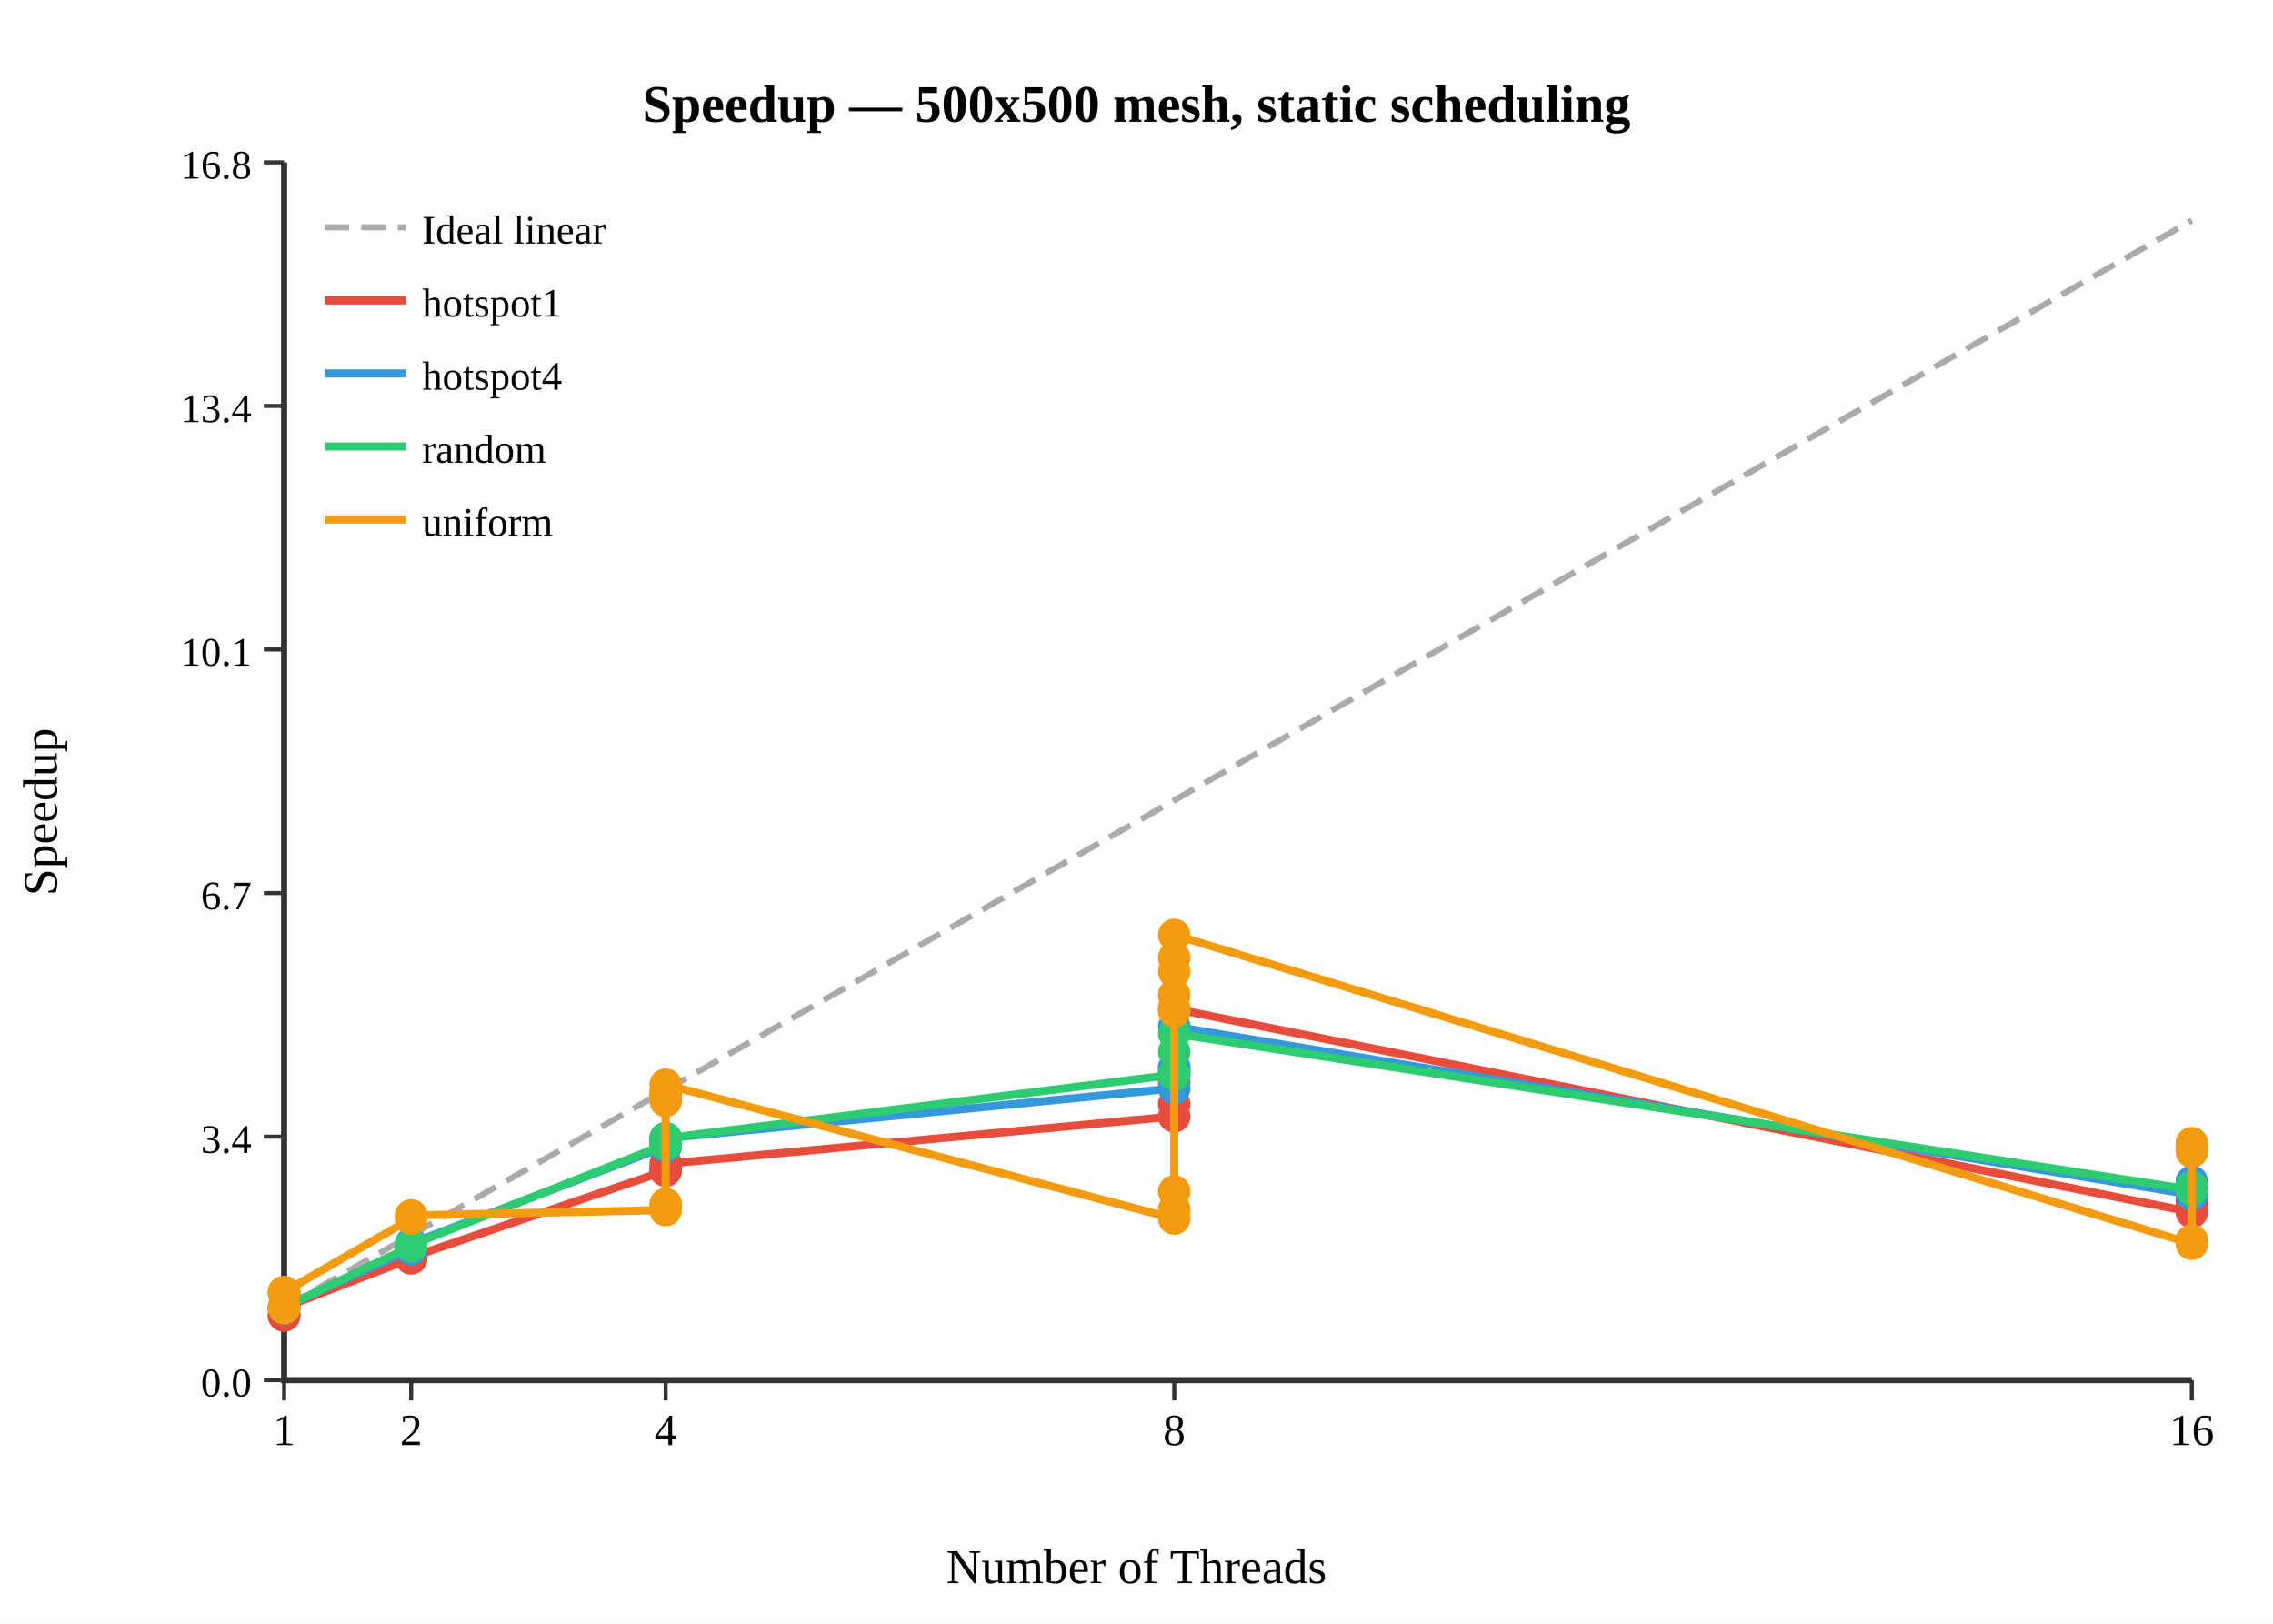
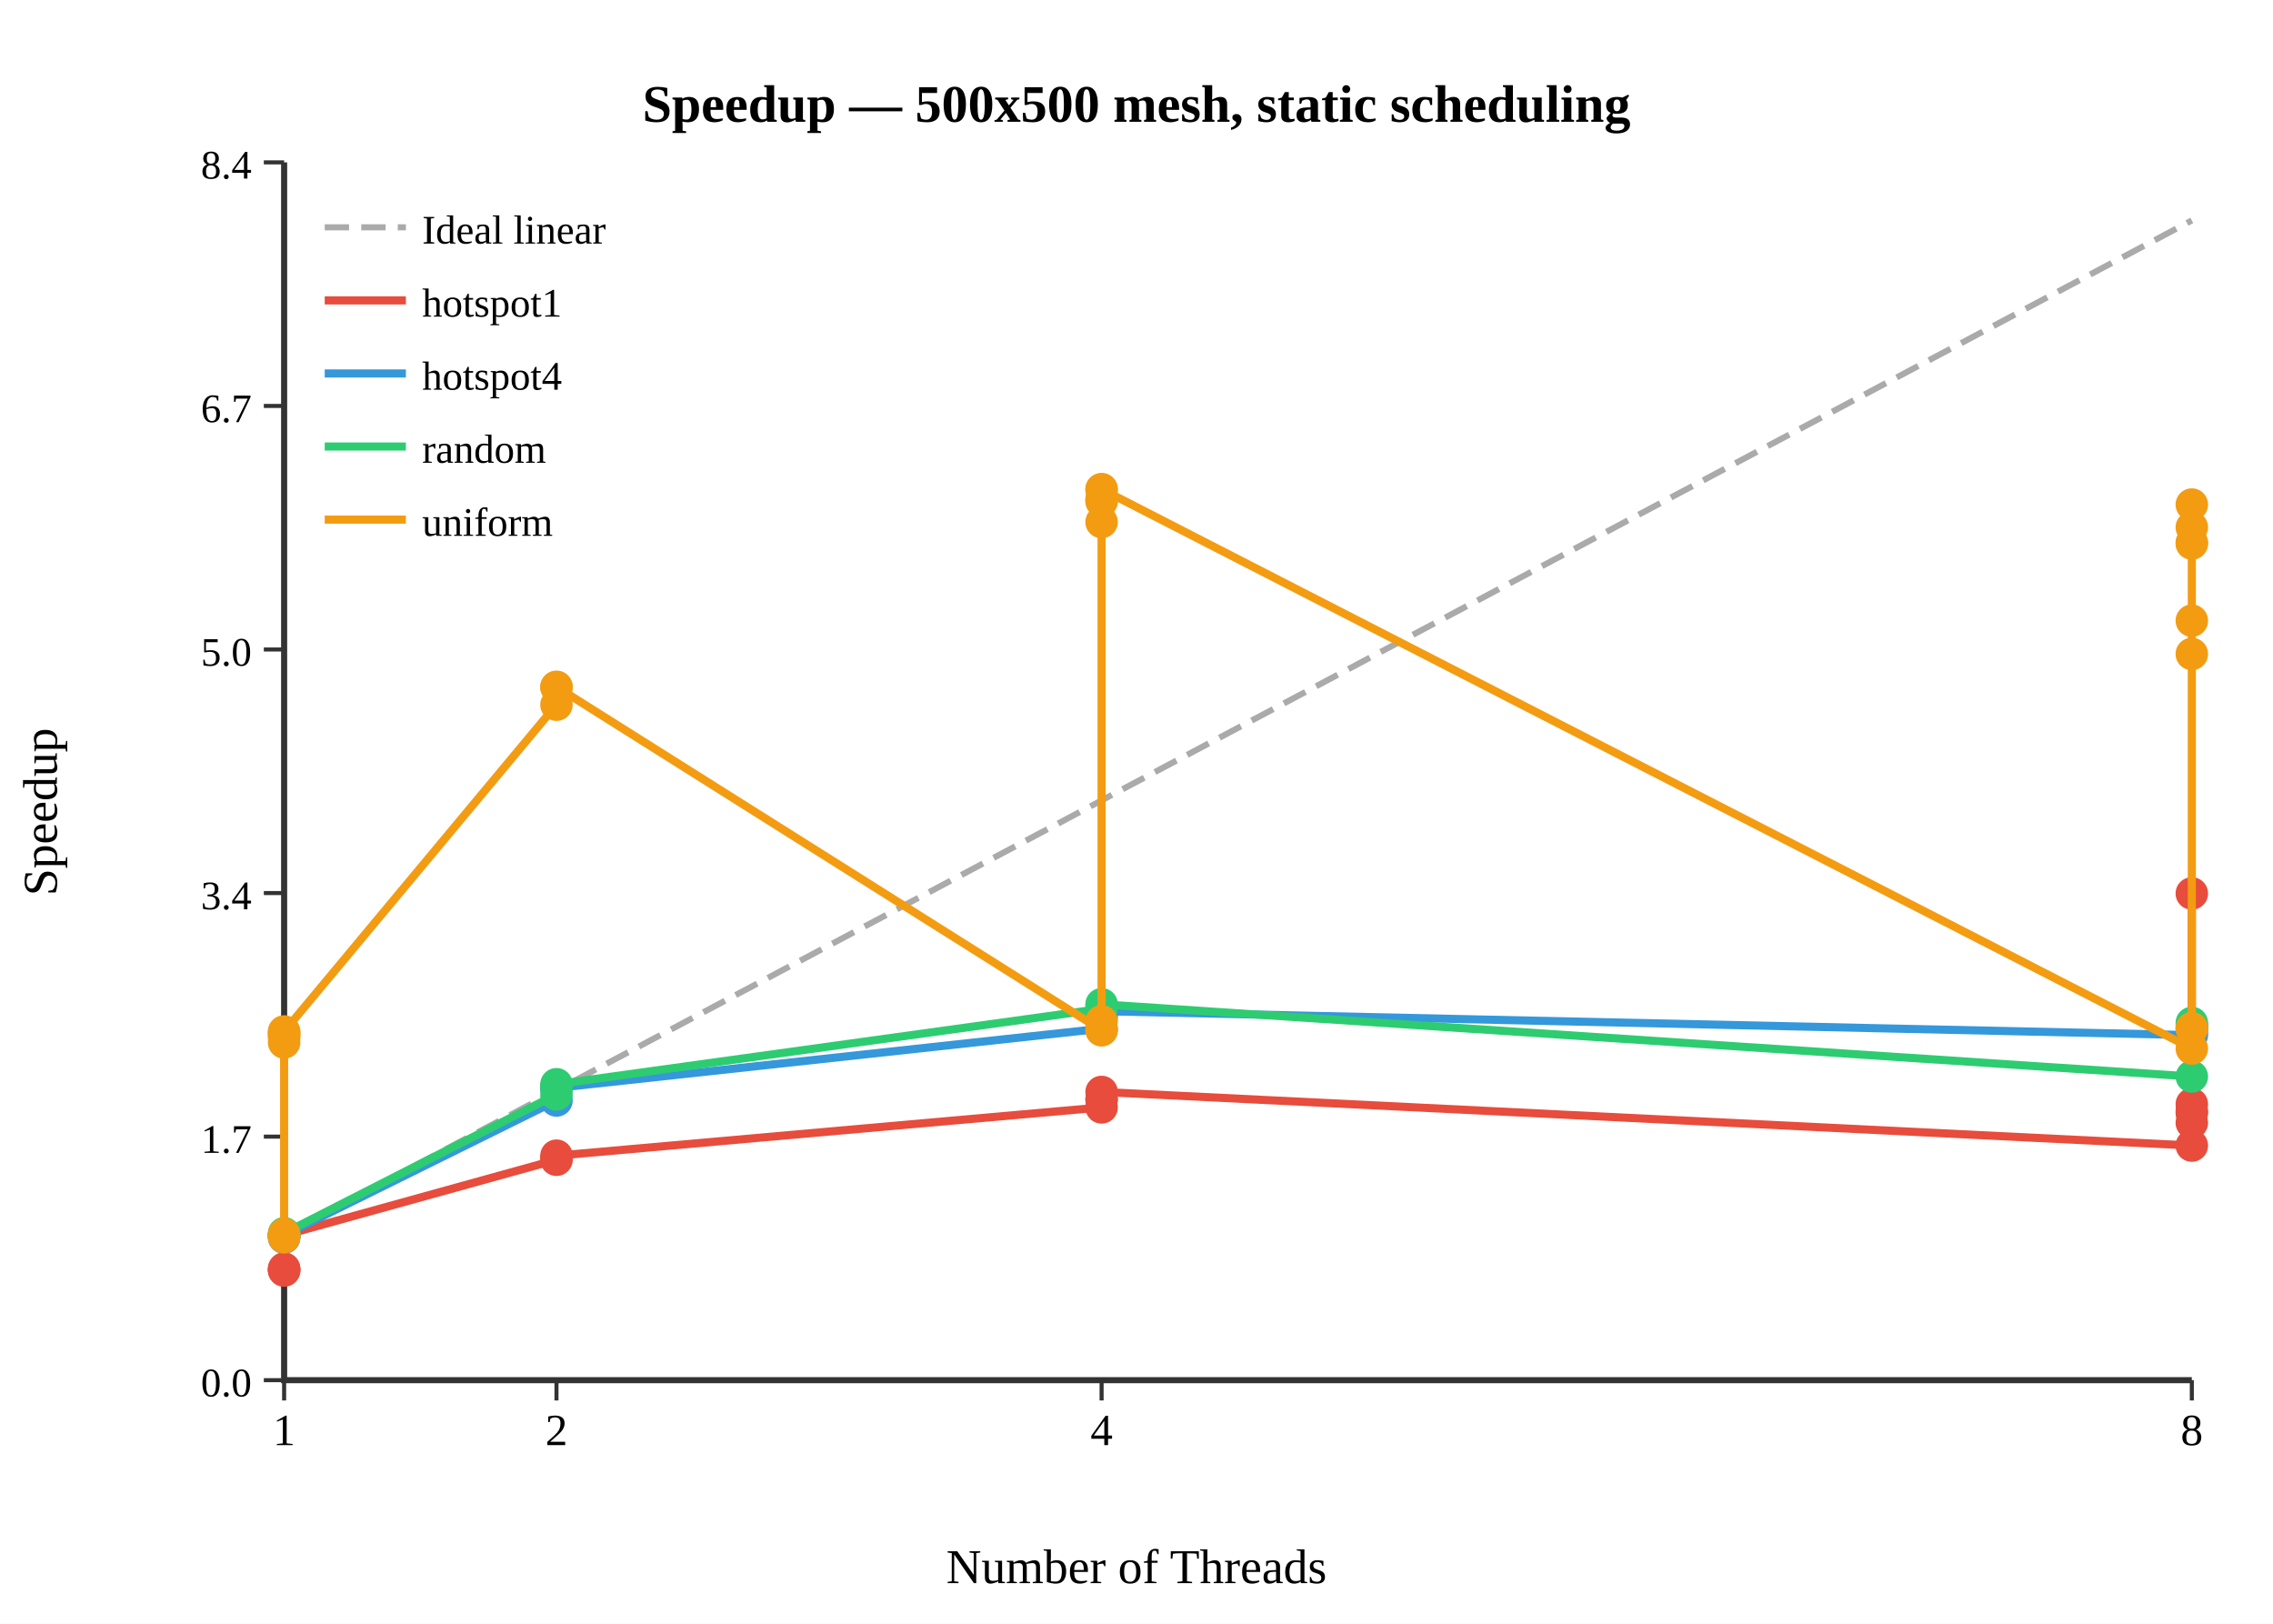
<svg xmlns="http://www.w3.org/2000/svg" viewBox="0 0 560 400">
  <rect width="560" height="400" fill="white" />
  <text x="280" y="30" text-anchor="middle" font-size="13" font-weight="bold">Speedup — 500x500 mesh, static scheduling</text>
  <path d="M70.0,40.0 L70.0,340.0 L540.0,340.0" stroke="#333" fill="none" stroke-width="1.5" />
  <line x1="70.0" y1="340.0" x2="70.0" y2="345.0" stroke="#333" />
  <text x="70.0" y="356.0" text-anchor="middle" font-size="11">1</text>
-   <line x1="101.3" y1="340.0" x2="101.3" y2="345.0" stroke="#333" />
-   <text x="101.3" y="356.0" text-anchor="middle" font-size="11">2</text>
-   <line x1="164.0" y1="340.0" x2="164.0" y2="345.0" stroke="#333" />
-   <text x="164.0" y="356.0" text-anchor="middle" font-size="11">4</text>
-   <line x1="289.3" y1="340.0" x2="289.3" y2="345.0" stroke="#333" />
-   <text x="289.3" y="356.0" text-anchor="middle" font-size="11">8</text>
+   <line x1="137.1" y1="340.0" x2="137.1" y2="345.0" stroke="#333" />
+   <text x="137.1" y="356.0" text-anchor="middle" font-size="11">2</text>
+   <line x1="271.4" y1="340.0" x2="271.4" y2="345.0" stroke="#333" />
+   <text x="271.4" y="356.0" text-anchor="middle" font-size="11">4</text>
  <line x1="540.0" y1="340.0" x2="540.0" y2="345.0" stroke="#333" />
-   <text x="540.0" y="356.0" text-anchor="middle" font-size="11">16</text>
+   <text x="540.0" y="356.0" text-anchor="middle" font-size="11">8</text>
  <line x1="70.0" y1="340.0" x2="65.0" y2="340.0" stroke="#333" />
  <text x="62.0" y="344.0" text-anchor="end" font-size="10">0.0</text>
  <line x1="70.0" y1="280.0" x2="65.0" y2="280.0" stroke="#333" />
-   <text x="62.0" y="284.0" text-anchor="end" font-size="10">3.4</text>
+   <text x="62.0" y="284.0" text-anchor="end" font-size="10">1.7</text>
  <line x1="70.0" y1="220.0" x2="65.0" y2="220.0" stroke="#333" />
-   <text x="62.0" y="224.0" text-anchor="end" font-size="10">6.7</text>
+   <text x="62.0" y="224.0" text-anchor="end" font-size="10">3.4</text>
  <line x1="70.0" y1="160.0" x2="65.0" y2="160.0" stroke="#333" />
-   <text x="62.0" y="164.0" text-anchor="end" font-size="10">10.1</text>
+   <text x="62.0" y="164.0" text-anchor="end" font-size="10">5.0</text>
  <line x1="70.0" y1="100.0" x2="65.0" y2="100.0" stroke="#333" />
-   <text x="62.0" y="104.0" text-anchor="end" font-size="10">13.4</text>
+   <text x="62.0" y="104.0" text-anchor="end" font-size="10">6.7</text>
  <line x1="70.0" y1="40.0" x2="65.0" y2="40.0" stroke="#333" />
-   <text x="62.0" y="44.0" text-anchor="end" font-size="10">16.8</text>
-   <line x1="70.0" y1="322.1" x2="540.0" y2="54.3" stroke="#aaa" stroke-dasharray="6,3" stroke-width="1.5" />
-   <path d="M70.0,324.1 L70.0,324.0 L70.0,323.9 L70.0,323.8 L70.0,322.1 L101.3,310.0 L101.3,309.9 L101.3,309.7 L164.0,288.4 L164.0,288.1 L164.0,287.9 L164.0,286.7 L289.3,275.0 L289.3,272.0 L289.3,266.6 L289.3,264.5 L289.3,263.9 L289.3,248.5 L540.0,298.6 L540.0,297.0 L540.0,296.3 L540.0,295.9" stroke="#e74c3c" fill="none" stroke-width="2" />
-   <circle cx="70.0" cy="324.1" r="4" fill="#e74c3c" />
-   <circle cx="70.0" cy="324.0" r="4" fill="#e74c3c" />
-   <circle cx="70.0" cy="323.9" r="4" fill="#e74c3c" />
-   <circle cx="70.0" cy="323.8" r="4" fill="#e74c3c" />
-   <circle cx="70.0" cy="322.1" r="4" fill="#e74c3c" />
-   <circle cx="101.3" cy="310.0" r="4" fill="#e74c3c" />
-   <circle cx="101.3" cy="309.9" r="4" fill="#e74c3c" />
-   <circle cx="101.3" cy="309.7" r="4" fill="#e74c3c" />
-   <circle cx="164.0" cy="288.4" r="4" fill="#e74c3c" />
-   <circle cx="164.0" cy="288.1" r="4" fill="#e74c3c" />
-   <circle cx="164.0" cy="287.9" r="4" fill="#e74c3c" />
-   <circle cx="164.0" cy="286.7" r="4" fill="#e74c3c" />
-   <circle cx="289.3" cy="275.0" r="4" fill="#e74c3c" />
-   <circle cx="289.3" cy="272.0" r="4" fill="#e74c3c" />
-   <circle cx="289.3" cy="266.6" r="4" fill="#e74c3c" />
-   <circle cx="289.3" cy="264.5" r="4" fill="#e74c3c" />
-   <circle cx="289.3" cy="263.9" r="4" fill="#e74c3c" />
-   <circle cx="289.3" cy="248.5" r="4" fill="#e74c3c" />
-   <circle cx="540.0" cy="298.6" r="4" fill="#e74c3c" />
-   <circle cx="540.0" cy="297.0" r="4" fill="#e74c3c" />
-   <circle cx="540.0" cy="296.3" r="4" fill="#e74c3c" />
-   <circle cx="540.0" cy="295.9" r="4" fill="#e74c3c" />
-   <path d="M70.0,322.2 L70.0,322.1 L70.0,322.0 L101.3,307.7 L101.3,306.7 L101.3,306.3 L164.0,282.4 L164.0,282.2 L164.0,281.0 L164.0,280.4 L289.3,268.1 L289.3,263.2 L289.3,262.9 L289.3,252.9 L540.0,294.3 L540.0,292.0 L540.0,291.6 L540.0,291.1" stroke="#3498db" fill="none" stroke-width="2" />
-   <circle cx="70.0" cy="322.2" r="4" fill="#3498db" />
-   <circle cx="70.0" cy="322.1" r="4" fill="#3498db" />
-   <circle cx="70.0" cy="322.0" r="4" fill="#3498db" />
-   <circle cx="101.3" cy="307.7" r="4" fill="#3498db" />
-   <circle cx="101.3" cy="306.7" r="4" fill="#3498db" />
-   <circle cx="101.3" cy="306.3" r="4" fill="#3498db" />
-   <circle cx="164.0" cy="282.4" r="4" fill="#3498db" />
-   <circle cx="164.0" cy="282.2" r="4" fill="#3498db" />
-   <circle cx="164.0" cy="281.0" r="4" fill="#3498db" />
-   <circle cx="164.0" cy="280.4" r="4" fill="#3498db" />
-   <circle cx="289.3" cy="268.1" r="4" fill="#3498db" />
-   <circle cx="289.3" cy="263.2" r="4" fill="#3498db" />
-   <circle cx="289.3" cy="262.9" r="4" fill="#3498db" />
-   <circle cx="289.3" cy="252.9" r="4" fill="#3498db" />
-   <circle cx="540.0" cy="294.3" r="4" fill="#3498db" />
-   <circle cx="540.0" cy="292.0" r="4" fill="#3498db" />
-   <circle cx="540.0" cy="291.6" r="4" fill="#3498db" />
-   <circle cx="540.0" cy="291.1" r="4" fill="#3498db" />
-   <path d="M70.0,322.3 L70.0,322.1 L70.0,322.1 L101.3,307.0 L101.3,306.9 L101.3,306.7 L164.0,281.9 L164.0,281.6 L164.0,280.4 L289.3,264.7 L289.3,259.1 L289.3,254.6 L540.0,293.1 L540.0,292.6 L540.0,292.4" stroke="#2ecc71" fill="none" stroke-width="2" />
-   <circle cx="70.0" cy="322.3" r="4" fill="#2ecc71" />
-   <circle cx="70.0" cy="322.1" r="4" fill="#2ecc71" />
-   <circle cx="70.0" cy="322.1" r="4" fill="#2ecc71" />
-   <circle cx="101.3" cy="307.0" r="4" fill="#2ecc71" />
-   <circle cx="101.3" cy="306.9" r="4" fill="#2ecc71" />
-   <circle cx="101.3" cy="306.7" r="4" fill="#2ecc71" />
-   <circle cx="164.0" cy="281.9" r="4" fill="#2ecc71" />
-   <circle cx="164.0" cy="281.6" r="4" fill="#2ecc71" />
-   <circle cx="164.0" cy="280.4" r="4" fill="#2ecc71" />
-   <circle cx="289.3" cy="264.7" r="4" fill="#2ecc71" />
-   <circle cx="289.3" cy="259.1" r="4" fill="#2ecc71" />
-   <circle cx="289.3" cy="254.6" r="4" fill="#2ecc71" />
-   <circle cx="540.0" cy="293.1" r="4" fill="#2ecc71" />
-   <circle cx="540.0" cy="292.6" r="4" fill="#2ecc71" />
-   <circle cx="540.0" cy="292.4" r="4" fill="#2ecc71" />
-   <path d="M70.0,322.2 L70.0,322.2 L70.0,322.1 L70.0,318.6 L70.0,318.4 L70.0,318.4 L70.0,318.4 L70.0,318.4 L70.0,318.3 L101.3,300.2 L101.3,299.7 L101.3,299.4 L164.0,298.1 L164.0,297.5 L164.0,296.6 L164.0,271.2 L164.0,269.9 L164.0,269.4 L164.0,269.3 L164.0,269.2 L164.0,267.2 L289.3,300.2 L289.3,297.9 L289.3,293.5 L289.3,249.1 L289.3,248.4 L289.3,245.1 L289.3,239.4 L289.3,235.9 L289.3,230.3 L540.0,306.4 L540.0,305.7 L540.0,305.6 L540.0,283.7 L540.0,283.0 L540.0,282.9 L540.0,282.6 L540.0,282.3 L540.0,281.6" stroke="#f39c12" fill="none" stroke-width="2" />
-   <circle cx="70.0" cy="322.2" r="4" fill="#f39c12" />
-   <circle cx="70.0" cy="322.2" r="4" fill="#f39c12" />
-   <circle cx="70.0" cy="322.1" r="4" fill="#f39c12" />
-   <circle cx="70.0" cy="318.6" r="4" fill="#f39c12" />
-   <circle cx="70.0" cy="318.4" r="4" fill="#f39c12" />
-   <circle cx="70.0" cy="318.4" r="4" fill="#f39c12" />
-   <circle cx="70.0" cy="318.4" r="4" fill="#f39c12" />
-   <circle cx="70.0" cy="318.4" r="4" fill="#f39c12" />
-   <circle cx="70.0" cy="318.3" r="4" fill="#f39c12" />
-   <circle cx="101.3" cy="300.2" r="4" fill="#f39c12" />
-   <circle cx="101.3" cy="299.7" r="4" fill="#f39c12" />
-   <circle cx="101.3" cy="299.4" r="4" fill="#f39c12" />
-   <circle cx="164.0" cy="298.1" r="4" fill="#f39c12" />
-   <circle cx="164.0" cy="297.5" r="4" fill="#f39c12" />
-   <circle cx="164.0" cy="296.6" r="4" fill="#f39c12" />
-   <circle cx="164.0" cy="271.2" r="4" fill="#f39c12" />
-   <circle cx="164.0" cy="269.9" r="4" fill="#f39c12" />
-   <circle cx="164.0" cy="269.4" r="4" fill="#f39c12" />
-   <circle cx="164.0" cy="269.3" r="4" fill="#f39c12" />
-   <circle cx="164.0" cy="269.2" r="4" fill="#f39c12" />
-   <circle cx="164.0" cy="267.2" r="4" fill="#f39c12" />
-   <circle cx="289.3" cy="300.2" r="4" fill="#f39c12" />
-   <circle cx="289.3" cy="297.9" r="4" fill="#f39c12" />
-   <circle cx="289.3" cy="293.5" r="4" fill="#f39c12" />
-   <circle cx="289.3" cy="249.1" r="4" fill="#f39c12" />
-   <circle cx="289.3" cy="248.4" r="4" fill="#f39c12" />
-   <circle cx="289.3" cy="245.1" r="4" fill="#f39c12" />
-   <circle cx="289.3" cy="239.4" r="4" fill="#f39c12" />
-   <circle cx="289.3" cy="235.9" r="4" fill="#f39c12" />
-   <circle cx="289.3" cy="230.3" r="4" fill="#f39c12" />
-   <circle cx="540.0" cy="306.4" r="4" fill="#f39c12" />
-   <circle cx="540.0" cy="305.7" r="4" fill="#f39c12" />
-   <circle cx="540.0" cy="305.6" r="4" fill="#f39c12" />
-   <circle cx="540.0" cy="283.7" r="4" fill="#f39c12" />
-   <circle cx="540.0" cy="283.0" r="4" fill="#f39c12" />
-   <circle cx="540.0" cy="282.9" r="4" fill="#f39c12" />
-   <circle cx="540.0" cy="282.6" r="4" fill="#f39c12" />
-   <circle cx="540.0" cy="282.3" r="4" fill="#f39c12" />
-   <circle cx="540.0" cy="281.6" r="4" fill="#f39c12" />
+   <text x="62.0" y="44.0" text-anchor="end" font-size="10">8.4</text>
+   <line x1="70.0" y1="304.3" x2="540.0" y2="54.3" stroke="#aaa" stroke-dasharray="6,3" stroke-width="1.5" />
+   <path d="M70.0,313.0 L70.0,312.8 L70.0,312.8 L70.0,312.5 L70.0,304.3 L137.1,285.7 L137.1,285.4 L137.1,284.7 L271.4,272.8 L271.4,270.9 L271.4,270.8 L271.4,269.0 L540.0,282.2 L540.0,276.6 L540.0,274.2 L540.0,273.7 L540.0,272.0 L540.0,220.1" stroke="#e74c3c" fill="none" stroke-width="2" />
+   <circle cx="70.0" cy="313.0" r="4" fill="#e74c3c" />
+   <circle cx="70.0" cy="312.8" r="4" fill="#e74c3c" />
+   <circle cx="70.0" cy="312.8" r="4" fill="#e74c3c" />
+   <circle cx="70.0" cy="312.5" r="4" fill="#e74c3c" />
+   <circle cx="70.0" cy="304.3" r="4" fill="#e74c3c" />
+   <circle cx="137.1" cy="285.7" r="4" fill="#e74c3c" />
+   <circle cx="137.1" cy="285.4" r="4" fill="#e74c3c" />
+   <circle cx="137.1" cy="284.7" r="4" fill="#e74c3c" />
+   <circle cx="271.4" cy="272.8" r="4" fill="#e74c3c" />
+   <circle cx="271.4" cy="270.9" r="4" fill="#e74c3c" />
+   <circle cx="271.4" cy="270.8" r="4" fill="#e74c3c" />
+   <circle cx="271.4" cy="269.0" r="4" fill="#e74c3c" />
+   <circle cx="540.0" cy="282.2" r="4" fill="#e74c3c" />
+   <circle cx="540.0" cy="276.6" r="4" fill="#e74c3c" />
+   <circle cx="540.0" cy="274.2" r="4" fill="#e74c3c" />
+   <circle cx="540.0" cy="273.7" r="4" fill="#e74c3c" />
+   <circle cx="540.0" cy="272.0" r="4" fill="#e74c3c" />
+   <circle cx="540.0" cy="220.1" r="4" fill="#e74c3c" />
+   <path d="M70.0,304.9 L70.0,304.5 L70.0,304.3 L137.1,271.1 L137.1,268.1 L137.1,268.0 L271.4,253.4 L271.4,250.7 L271.4,250.0 L271.4,249.1 L540.0,255.0 L540.0,254.4 L540.0,253.5 L540.0,252.6" stroke="#3498db" fill="none" stroke-width="2" />
+   <circle cx="70.0" cy="304.9" r="4" fill="#3498db" />
+   <circle cx="70.0" cy="304.5" r="4" fill="#3498db" />
+   <circle cx="70.0" cy="304.3" r="4" fill="#3498db" />
+   <circle cx="137.1" cy="271.1" r="4" fill="#3498db" />
+   <circle cx="137.1" cy="268.1" r="4" fill="#3498db" />
+   <circle cx="137.1" cy="268.0" r="4" fill="#3498db" />
+   <circle cx="271.4" cy="253.4" r="4" fill="#3498db" />
+   <circle cx="271.4" cy="250.7" r="4" fill="#3498db" />
+   <circle cx="271.4" cy="250.0" r="4" fill="#3498db" />
+   <circle cx="271.4" cy="249.1" r="4" fill="#3498db" />
+   <circle cx="540.0" cy="255.0" r="4" fill="#3498db" />
+   <circle cx="540.0" cy="254.4" r="4" fill="#3498db" />
+   <circle cx="540.0" cy="253.5" r="4" fill="#3498db" />
+   <circle cx="540.0" cy="252.6" r="4" fill="#3498db" />
+   <path d="M70.0,304.4 L70.0,304.3 L70.0,303.8 L137.1,269.6 L137.1,267.7 L137.1,267.1 L271.4,248.5 L271.4,247.8 L271.4,247.4 L540.0,265.2 L540.0,253.1 L540.0,252.0" stroke="#2ecc71" fill="none" stroke-width="2" />
+   <circle cx="70.0" cy="304.4" r="4" fill="#2ecc71" />
+   <circle cx="70.0" cy="304.3" r="4" fill="#2ecc71" />
+   <circle cx="70.0" cy="303.8" r="4" fill="#2ecc71" />
+   <circle cx="137.1" cy="269.6" r="4" fill="#2ecc71" />
+   <circle cx="137.1" cy="267.7" r="4" fill="#2ecc71" />
+   <circle cx="137.1" cy="267.1" r="4" fill="#2ecc71" />
+   <circle cx="271.4" cy="248.5" r="4" fill="#2ecc71" />
+   <circle cx="271.4" cy="247.8" r="4" fill="#2ecc71" />
+   <circle cx="271.4" cy="247.4" r="4" fill="#2ecc71" />
+   <circle cx="540.0" cy="265.2" r="4" fill="#2ecc71" />
+   <circle cx="540.0" cy="253.1" r="4" fill="#2ecc71" />
+   <circle cx="540.0" cy="252.0" r="4" fill="#2ecc71" />
+   <path d="M70.0,304.8 L70.0,304.3 L70.0,304.0 L70.0,256.8 L70.0,255.4 L70.0,255.3 L70.0,254.5 L70.0,254.4 L70.0,254.1 L137.1,173.6 L137.1,169.3 L137.1,169.2 L271.4,253.8 L271.4,253.7 L271.4,251.6 L271.4,128.6 L271.4,123.5 L271.4,123.3 L271.4,122.9 L271.4,120.6 L271.4,120.5 L540.0,258.3 L540.0,253.4 L540.0,253.3 L540.0,161.1 L540.0,152.9 L540.0,133.9 L540.0,133.7 L540.0,129.9 L540.0,124.3" stroke="#f39c12" fill="none" stroke-width="2" />
+   <circle cx="70.0" cy="304.8" r="4" fill="#f39c12" />
+   <circle cx="70.0" cy="304.3" r="4" fill="#f39c12" />
+   <circle cx="70.0" cy="304.0" r="4" fill="#f39c12" />
+   <circle cx="70.0" cy="256.8" r="4" fill="#f39c12" />
+   <circle cx="70.0" cy="255.4" r="4" fill="#f39c12" />
+   <circle cx="70.0" cy="255.3" r="4" fill="#f39c12" />
+   <circle cx="70.0" cy="254.5" r="4" fill="#f39c12" />
+   <circle cx="70.0" cy="254.4" r="4" fill="#f39c12" />
+   <circle cx="70.0" cy="254.1" r="4" fill="#f39c12" />
+   <circle cx="137.1" cy="173.6" r="4" fill="#f39c12" />
+   <circle cx="137.1" cy="169.3" r="4" fill="#f39c12" />
+   <circle cx="137.1" cy="169.2" r="4" fill="#f39c12" />
+   <circle cx="271.4" cy="253.8" r="4" fill="#f39c12" />
+   <circle cx="271.4" cy="253.7" r="4" fill="#f39c12" />
+   <circle cx="271.4" cy="251.6" r="4" fill="#f39c12" />
+   <circle cx="271.4" cy="128.6" r="4" fill="#f39c12" />
+   <circle cx="271.4" cy="123.5" r="4" fill="#f39c12" />
+   <circle cx="271.4" cy="123.3" r="4" fill="#f39c12" />
+   <circle cx="271.4" cy="122.9" r="4" fill="#f39c12" />
+   <circle cx="271.4" cy="120.6" r="4" fill="#f39c12" />
+   <circle cx="271.4" cy="120.5" r="4" fill="#f39c12" />
+   <circle cx="540.0" cy="258.3" r="4" fill="#f39c12" />
+   <circle cx="540.0" cy="253.4" r="4" fill="#f39c12" />
+   <circle cx="540.0" cy="253.3" r="4" fill="#f39c12" />
+   <circle cx="540.0" cy="161.1" r="4" fill="#f39c12" />
+   <circle cx="540.0" cy="152.9" r="4" fill="#f39c12" />
+   <circle cx="540.0" cy="133.9" r="4" fill="#f39c12" />
+   <circle cx="540.0" cy="133.7" r="4" fill="#f39c12" />
+   <circle cx="540.0" cy="129.9" r="4" fill="#f39c12" />
+   <circle cx="540.0" cy="124.3" r="4" fill="#f39c12" />
  <g transform="translate(80,50)">
    <line x1="0" y1="6" x2="20" y2="6" stroke="#aaa" stroke-dasharray="6,3" stroke-width="1.5" />
    <text x="24" y="10" font-size="10">Ideal linear</text>
  </g>
  <g transform="translate(80,68)">
    <line x1="0" y1="6" x2="20" y2="6" stroke="#e74c3c" stroke-width="2" />
    <text x="24" y="10" font-size="10">hotspot1</text>
  </g>
  <g transform="translate(80,86)">
    <line x1="0" y1="6" x2="20" y2="6" stroke="#3498db" stroke-width="2" />
    <text x="24" y="10" font-size="10">hotspot4</text>
  </g>
  <g transform="translate(80,104)">
    <line x1="0" y1="6" x2="20" y2="6" stroke="#2ecc71" stroke-width="2" />
    <text x="24" y="10" font-size="10">random</text>
  </g>
  <g transform="translate(80,122)">
    <line x1="0" y1="6" x2="20" y2="6" stroke="#f39c12" stroke-width="2" />
    <text x="24" y="10" font-size="10">uniform</text>
  </g>
  <text x="280" y="390" text-anchor="middle" font-size="12">Number of Threads</text>
  <text x="14" y="200" text-anchor="middle" font-size="12" transform="rotate(-90 14 200)">Speedup</text>
</svg>
